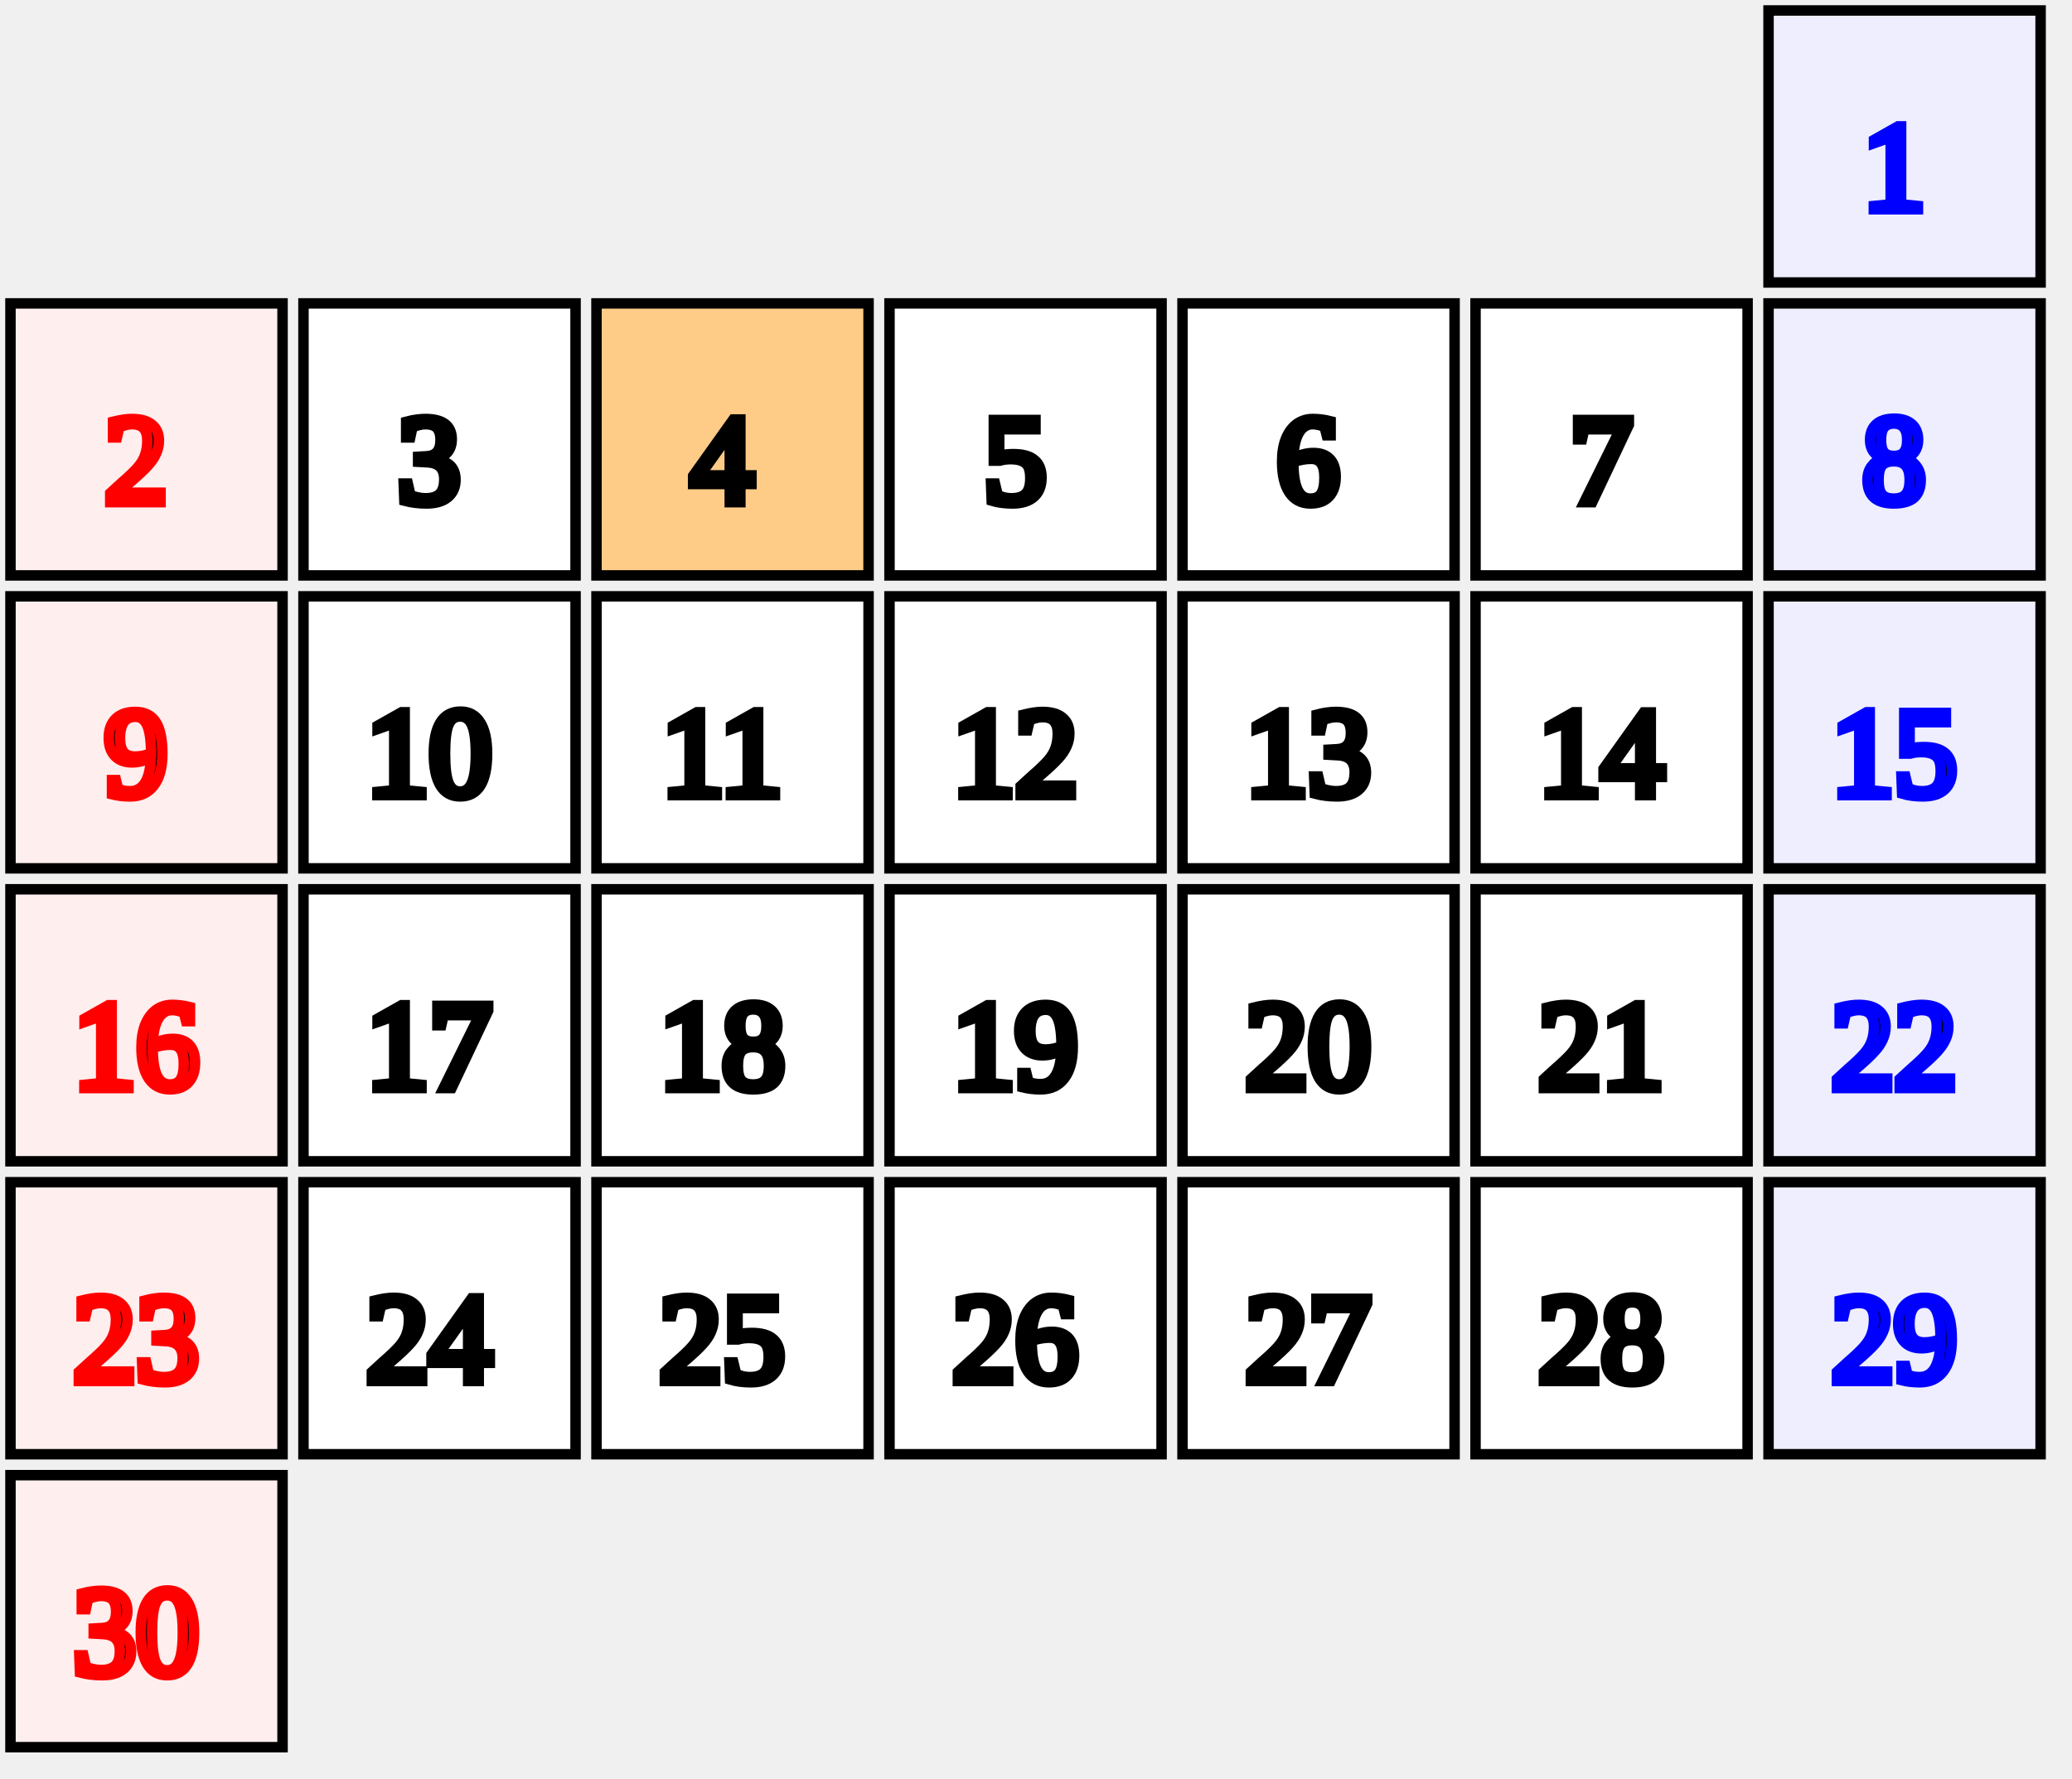
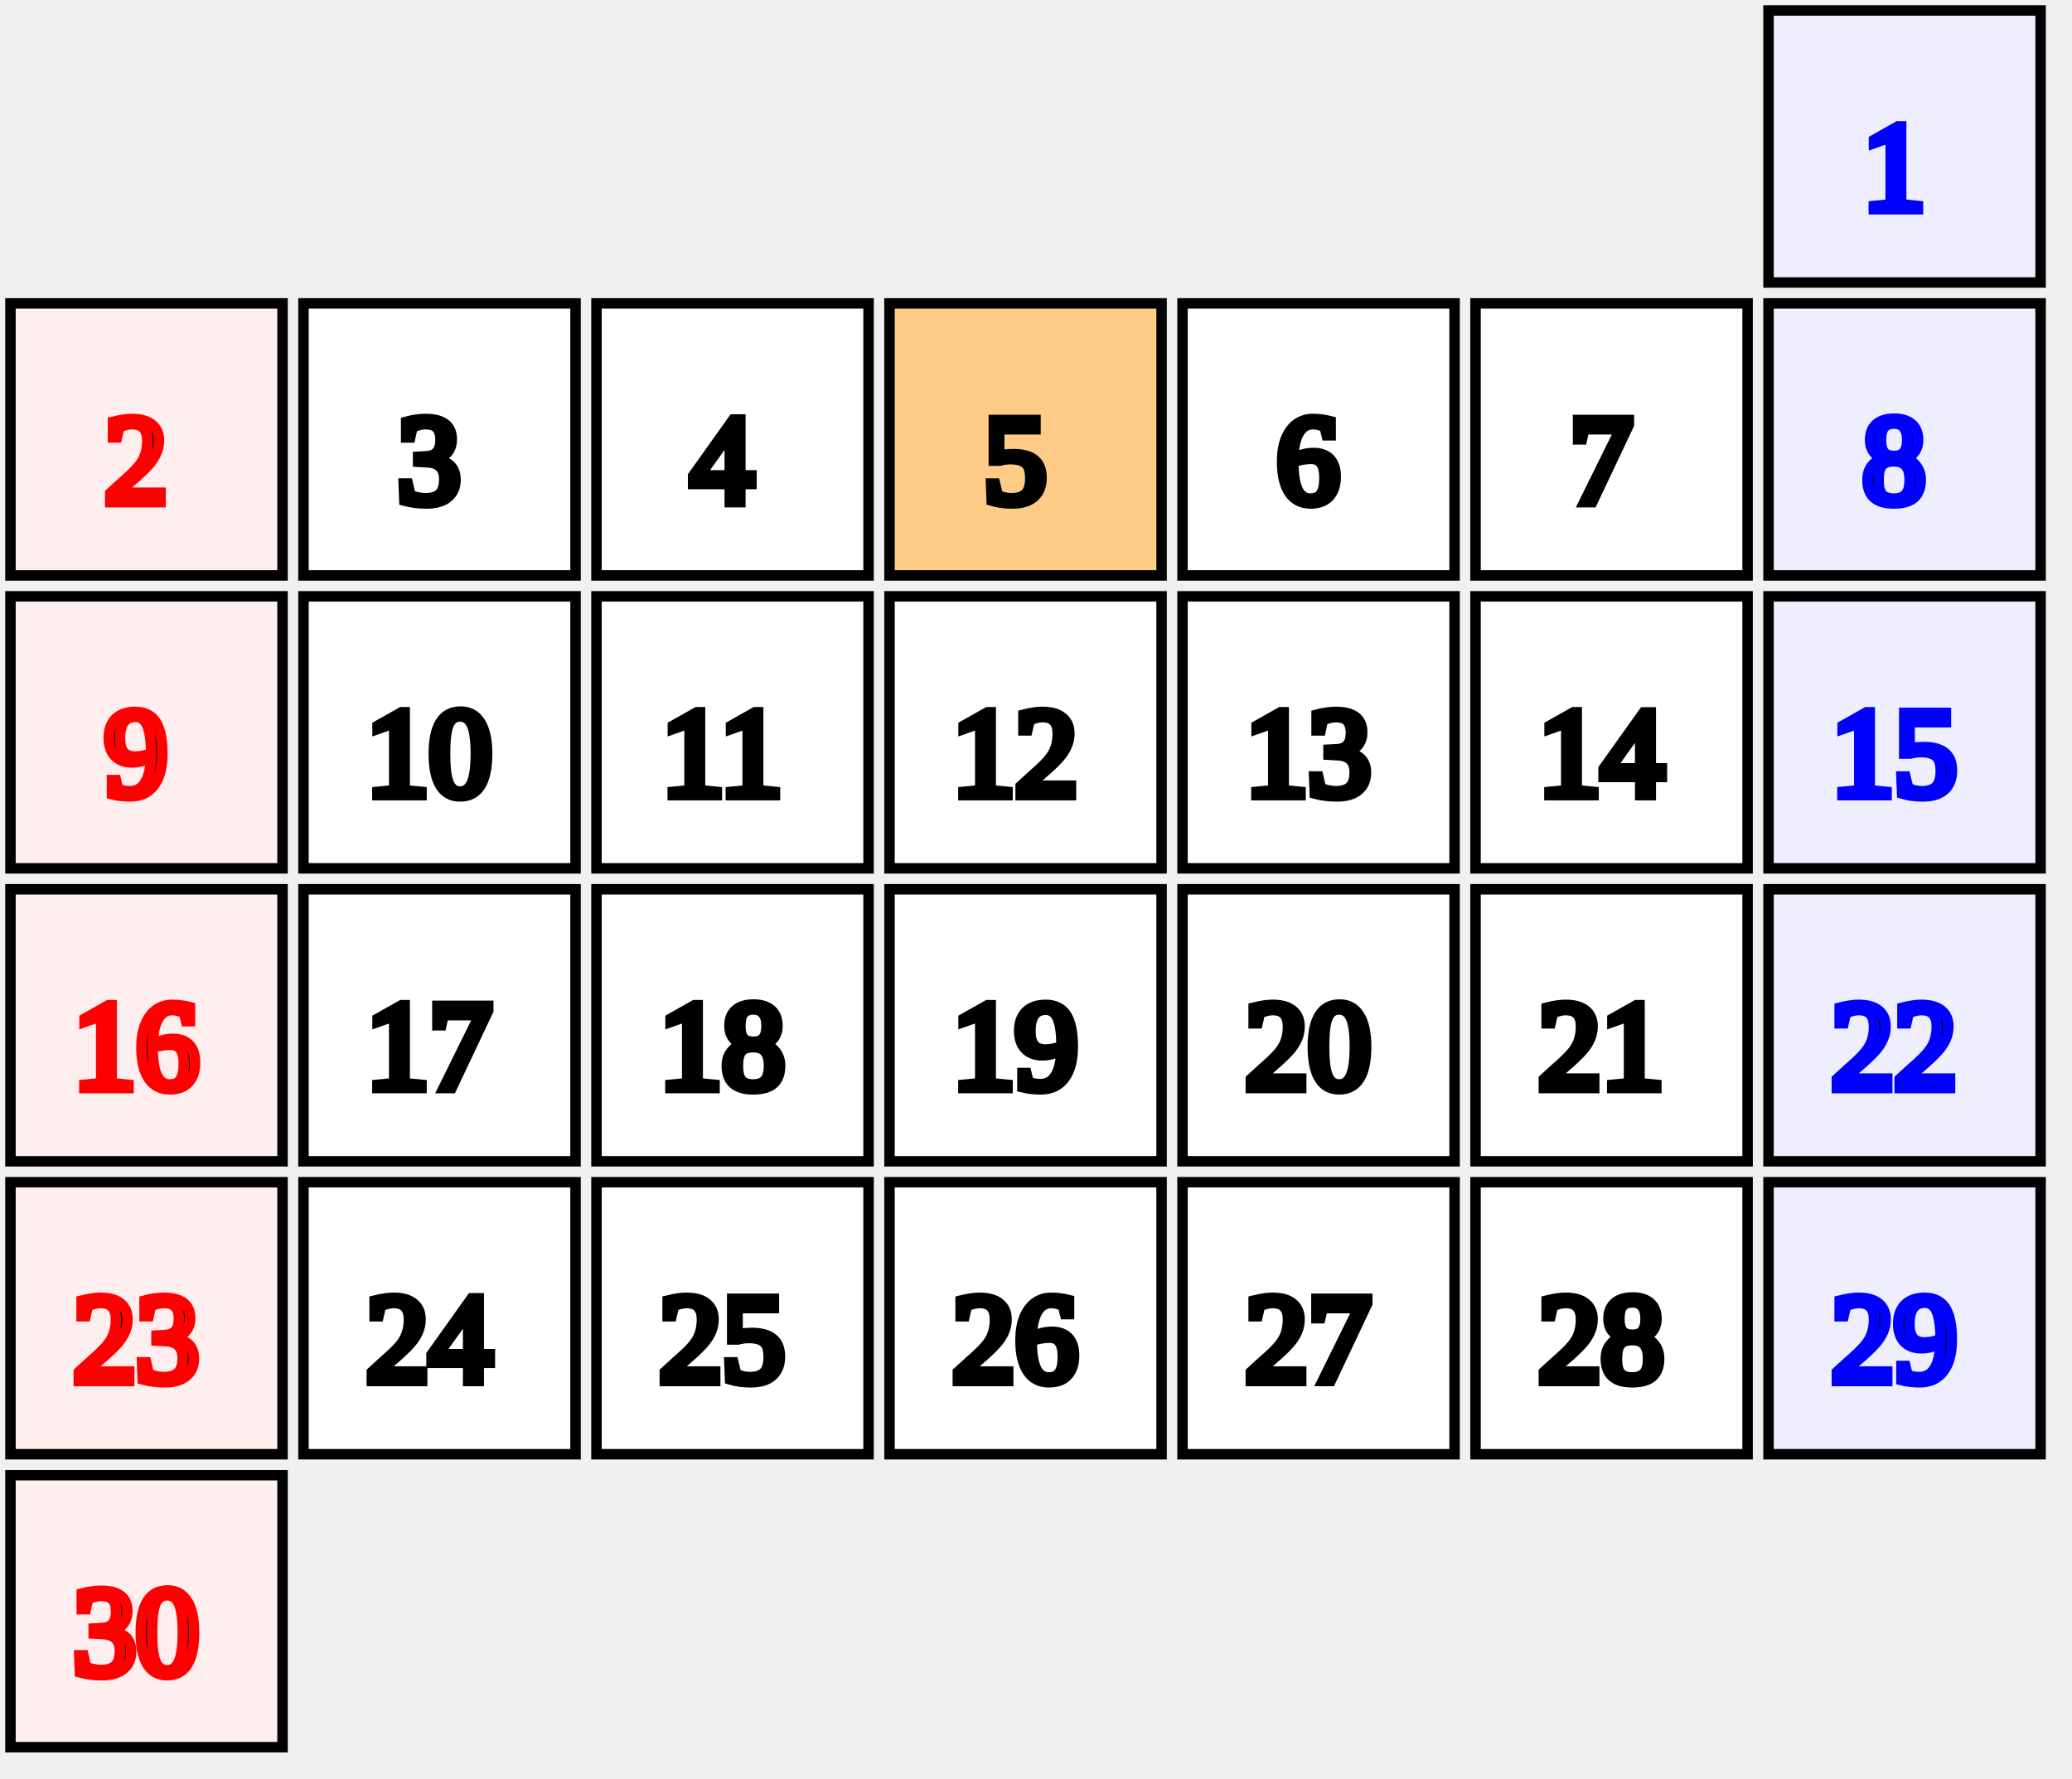
<svg xmlns="http://www.w3.org/2000/svg" id="erd-canvas" width="198px" height="170px">
  <rect x="169px" y="1px" width="26px" height="26px" stroke="#000" stroke-width="1px" fill="#eef" />
  <text x="181px" y="20px" stroke="#00f" text-anchor="middle">1</text>
  <rect x="1px" y="29px" width="26px" height="26px" stroke="#000" stroke-width="1px" fill="#fee" />
  <text x="13px" y="48px" stroke="#f00" text-anchor="middle">2</text>
  <rect x="29px" y="29px" width="26px" height="26px" stroke="#000" stroke-width="1px" fill="#fff" />
  <text x="41px" y="48px" stroke="#000" text-anchor="middle">3</text>
-   <rect x="57px" y="29px" width="26px" height="26px" stroke="#000" stroke-width="1px" fill="#fc8" />
+   <rect x="57px" y="29px" width="26px" height="26px" stroke="#000" stroke-width="1px" fill="#fff" />
  <text x="69px" y="48px" stroke="#000" text-anchor="middle">4</text>
-   <rect x="85px" y="29px" width="26px" height="26px" stroke="#000" stroke-width="1px" fill="#fff" />
+   <rect x="85px" y="29px" width="26px" height="26px" stroke="#000" stroke-width="1px" fill="#fc8" />
  <text x="97px" y="48px" stroke="#000" text-anchor="middle">5</text>
  <rect x="113px" y="29px" width="26px" height="26px" stroke="#000" stroke-width="1px" fill="#fff" />
  <text x="125px" y="48px" stroke="#000" text-anchor="middle">6</text>
  <rect x="141px" y="29px" width="26px" height="26px" stroke="#000" stroke-width="1px" fill="#fff" />
  <text x="153px" y="48px" stroke="#000" text-anchor="middle">7</text>
  <rect x="169px" y="29px" width="26px" height="26px" stroke="#000" stroke-width="1px" fill="#eef" />
  <text x="181px" y="48px" stroke="#00f" text-anchor="middle">8</text>
  <rect x="1px" y="57px" width="26px" height="26px" stroke="#000" stroke-width="1px" fill="#fee" />
  <text x="13px" y="76px" stroke="#f00" text-anchor="middle">9</text>
  <rect x="29px" y="57px" width="26px" height="26px" stroke="#000" stroke-width="1px" fill="#fff" />
  <text x="41px" y="76px" stroke="#000" text-anchor="middle">10</text>
  <rect x="57px" y="57px" width="26px" height="26px" stroke="#000" stroke-width="1px" fill="#fff" />
  <text x="69px" y="76px" stroke="#000" text-anchor="middle">11</text>
  <rect x="85px" y="57px" width="26px" height="26px" stroke="#000" stroke-width="1px" fill="#fff" />
  <text x="97px" y="76px" stroke="#000" text-anchor="middle">12</text>
  <rect x="113px" y="57px" width="26px" height="26px" stroke="#000" stroke-width="1px" fill="#fff" />
  <text x="125px" y="76px" stroke="#000" text-anchor="middle">13</text>
  <rect x="141px" y="57px" width="26px" height="26px" stroke="#000" stroke-width="1px" fill="#fff" />
  <text x="153px" y="76px" stroke="#000" text-anchor="middle">14</text>
  <rect x="169px" y="57px" width="26px" height="26px" stroke="#000" stroke-width="1px" fill="#eef" />
  <text x="181px" y="76px" stroke="#00f" text-anchor="middle">15</text>
  <rect x="1px" y="85px" width="26px" height="26px" stroke="#000" stroke-width="1px" fill="#fee" />
  <text x="13px" y="104px" stroke="#f00" text-anchor="middle">16</text>
  <rect x="29px" y="85px" width="26px" height="26px" stroke="#000" stroke-width="1px" fill="#fff" />
  <text x="41px" y="104px" stroke="#000" text-anchor="middle">17</text>
  <rect x="57px" y="85px" width="26px" height="26px" stroke="#000" stroke-width="1px" fill="#fff" />
  <text x="69px" y="104px" stroke="#000" text-anchor="middle">18</text>
  <rect x="85px" y="85px" width="26px" height="26px" stroke="#000" stroke-width="1px" fill="#fff" />
  <text x="97px" y="104px" stroke="#000" text-anchor="middle">19</text>
  <rect x="113px" y="85px" width="26px" height="26px" stroke="#000" stroke-width="1px" fill="#fff" />
  <text x="125px" y="104px" stroke="#000" text-anchor="middle">20</text>
  <rect x="141px" y="85px" width="26px" height="26px" stroke="#000" stroke-width="1px" fill="#fff" />
  <text x="153px" y="104px" stroke="#000" text-anchor="middle">21</text>
  <rect x="169px" y="85px" width="26px" height="26px" stroke="#000" stroke-width="1px" fill="#eef" />
  <text x="181px" y="104px" stroke="#00f" text-anchor="middle">22</text>
  <rect x="1px" y="113px" width="26px" height="26px" stroke="#000" stroke-width="1px" fill="#fee" />
  <text x="13px" y="132px" stroke="#f00" text-anchor="middle">23</text>
  <rect x="29px" y="113px" width="26px" height="26px" stroke="#000" stroke-width="1px" fill="#fff" />
  <text x="41px" y="132px" stroke="#000" text-anchor="middle">24</text>
  <rect x="57px" y="113px" width="26px" height="26px" stroke="#000" stroke-width="1px" fill="#fff" />
  <text x="69px" y="132px" stroke="#000" text-anchor="middle">25</text>
  <rect x="85px" y="113px" width="26px" height="26px" stroke="#000" stroke-width="1px" fill="#fff" />
  <text x="97px" y="132px" stroke="#000" text-anchor="middle">26</text>
  <rect x="113px" y="113px" width="26px" height="26px" stroke="#000" stroke-width="1px" fill="#fff" />
  <text x="125px" y="132px" stroke="#000" text-anchor="middle">27</text>
  <rect x="141px" y="113px" width="26px" height="26px" stroke="#000" stroke-width="1px" fill="#fff" />
  <text x="153px" y="132px" stroke="#000" text-anchor="middle">28</text>
  <rect x="169px" y="113px" width="26px" height="26px" stroke="#000" stroke-width="1px" fill="#eef" />
  <text x="181px" y="132px" stroke="#00f" text-anchor="middle">29</text>
  <rect x="1px" y="141px" width="26px" height="26px" stroke="#000" stroke-width="1px" fill="#fee" />
  <text x="13px" y="160px" stroke="#f00" text-anchor="middle">30</text>
</svg>
